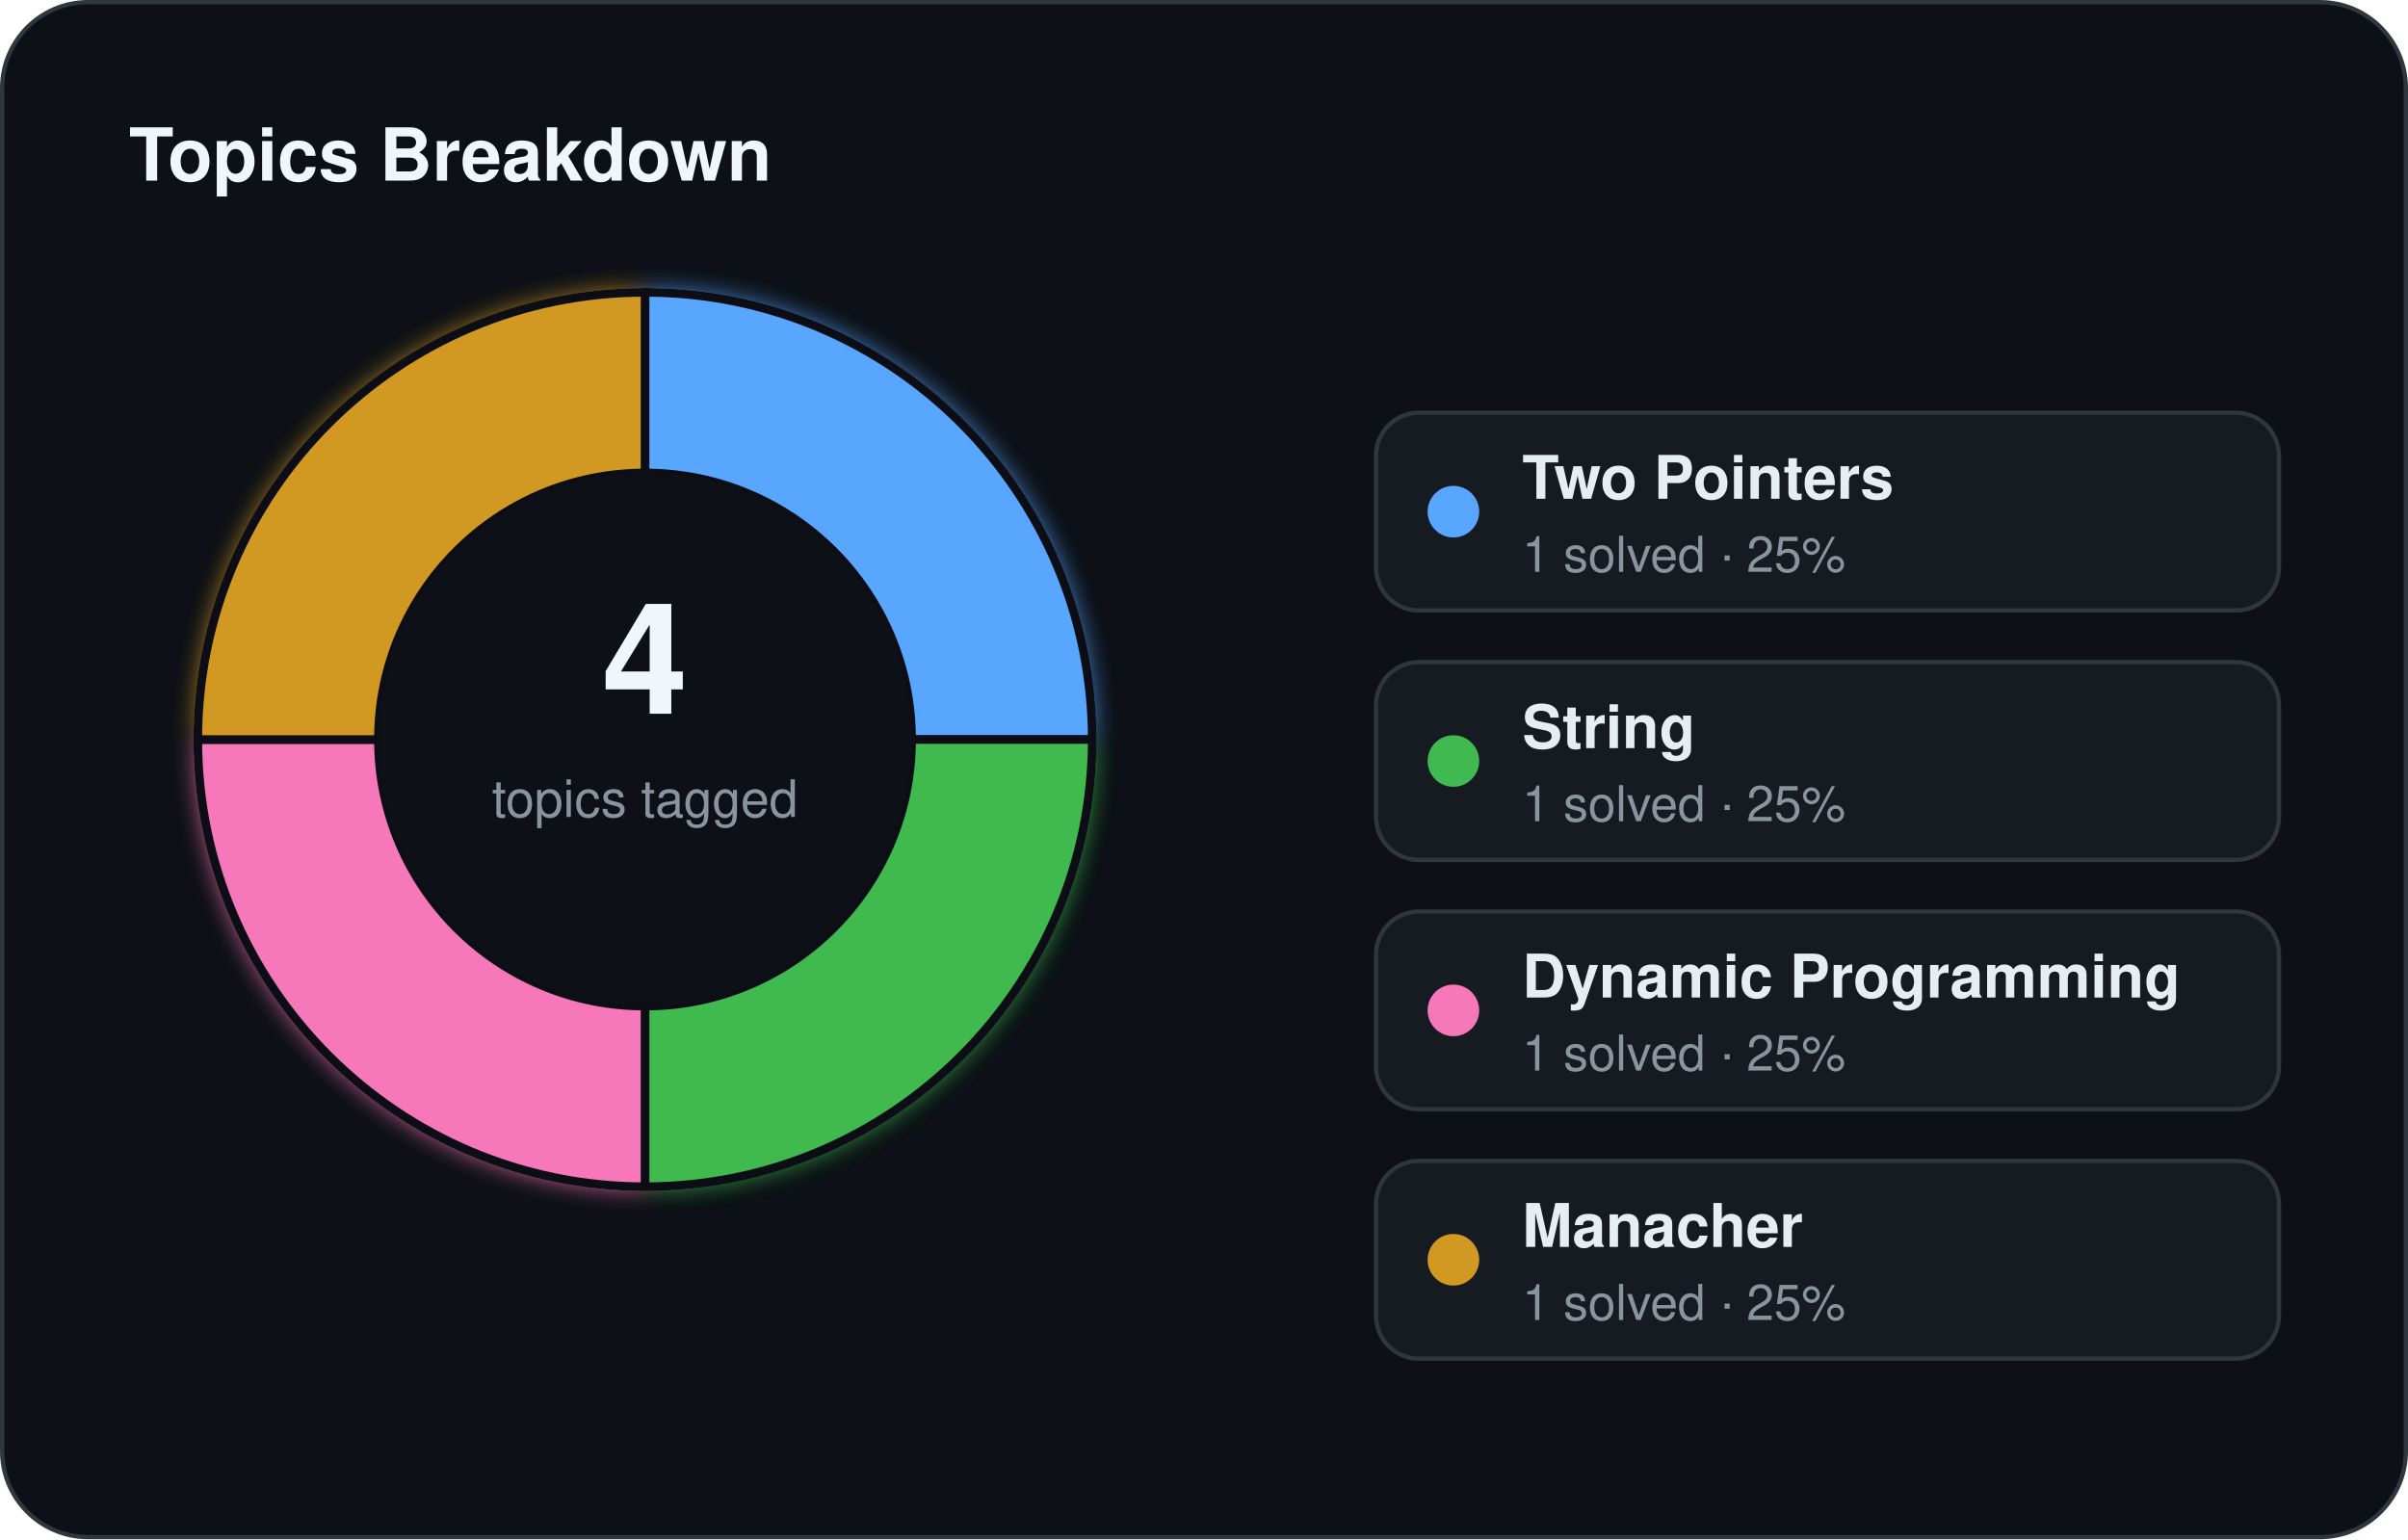
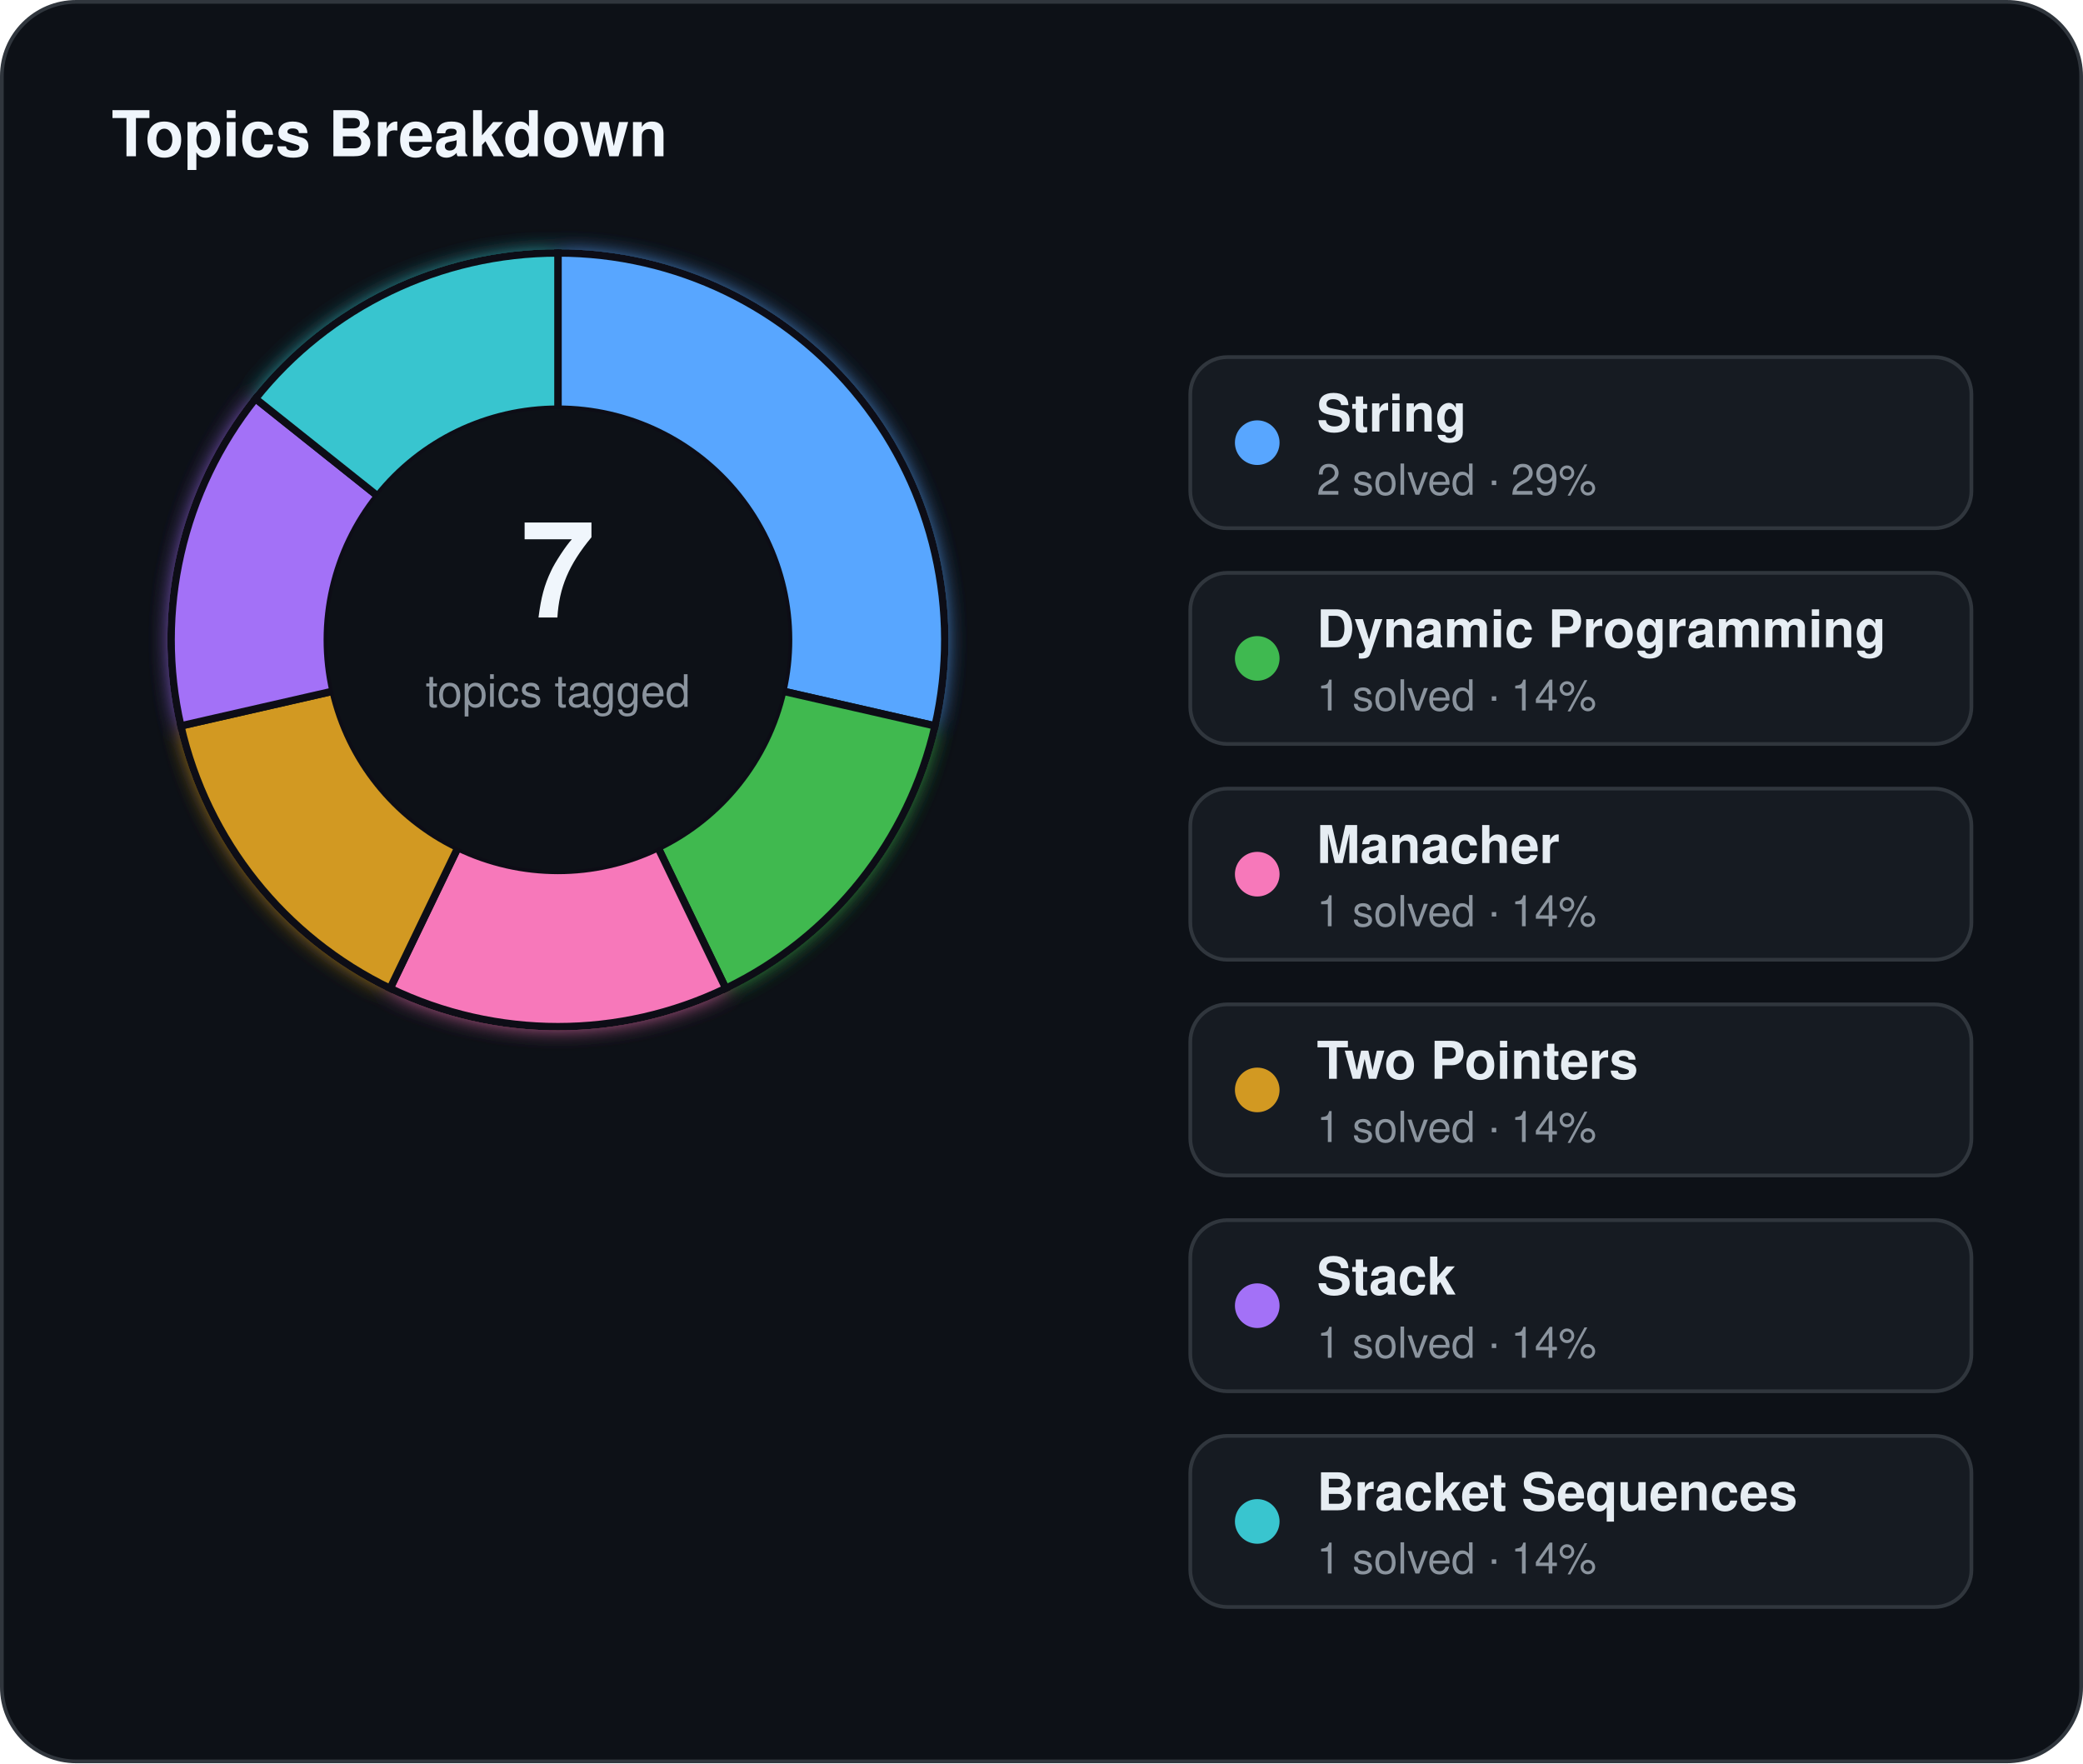
- <svg xmlns="http://www.w3.org/2000/svg" width="560" height="358" viewBox="0 0 560 358">
+ <svg xmlns="http://www.w3.org/2000/svg" width="560" height="474" viewBox="0 0 560 474">
  <defs>
    <filter id="topics-glow" x="-60%" y="-60%" width="220%" height="220%">
      <feGaussianBlur stdDeviation="3" result="blur" />
      <feMerge>
        <feMergeNode in="blur" />
        <feMergeNode in="SourceGraphic" />
      </feMerge>
    </filter>
  </defs>
-   <rect x="0.5" y="0.5" width="559" height="357" rx="20" fill="#0d1117" stroke="#30363d" stroke-width="1" />
+   <rect x="0.5" y="0.5" width="559" height="473" rx="20" fill="#0d1117" stroke="#30363d" stroke-width="1" />
  <text x="30" y="42" fill="#f0f6fc" font-family="Segoe UI, Helvetica, Arial, sans-serif" font-size="17" font-weight="700">Topics Breakdown</text>
  <g filter="url(#topics-glow)">
-     <path d="M 150.00,68.00 A 104,104 0 0 1 254.00,172.00 L 212.00,172.00 A 62,62 0 0 0 150.00,110.00 Z" fill="#58a6ff" stroke="#0d1117" stroke-width="2" />
-     <path d="M 254.00,172.00 A 104,104 0 0 1 150.00,276.00 L 150.00,234.00 A 62,62 0 0 0 212.00,172.00 Z" fill="#3fb950" stroke="#0d1117" stroke-width="2" />
-     <path d="M 150.00,276.00 A 104,104 0 0 1 46.00,172.00 L 88.00,172.00 A 62,62 0 0 0 150.00,234.00 Z" fill="#f778ba" stroke="#0d1117" stroke-width="2" />
-     <path d="M 46.00,172.00 A 104,104 0 0 1 150.00,68.00 L 150.00,110.00 A 62,62 0 0 0 88.00,172.00 Z" fill="#d29922" stroke="#0d1117" stroke-width="2" />
+     <path d="M 150.00,68.00 A 104,104 0 0 1 251.39,195.14 L 210.45,185.80 A 62,62 0 0 0 150.00,110.00 Z" fill="#58a6ff" stroke="#0d1117" stroke-width="2" />
+     <path d="M 251.39,195.14 A 104,104 0 0 1 195.12,265.70 L 176.90,227.86 A 62,62 0 0 0 210.45,185.80 Z" fill="#3fb950" stroke="#0d1117" stroke-width="2" />
+     <path d="M 195.12,265.70 A 104,104 0 0 1 104.88,265.70 L 123.10,227.86 A 62,62 0 0 0 176.90,227.86 Z" fill="#f778ba" stroke="#0d1117" stroke-width="2" />
+     <path d="M 104.88,265.70 A 104,104 0 0 1 48.61,195.14 L 89.55,185.80 A 62,62 0 0 0 123.10,227.86 Z" fill="#d29922" stroke="#0d1117" stroke-width="2" />
+     <path d="M 48.61,195.14 A 104,104 0 0 1 68.69,107.16 L 101.53,133.34 A 62,62 0 0 0 89.55,185.80 Z" fill="#a371f7" stroke="#0d1117" stroke-width="2" />
+     <path d="M 68.69,107.16 A 104,104 0 0 1 150.00,68.00 L 150.00,110.00 A 62,62 0 0 0 101.53,133.34 Z" fill="#39c5cf" stroke="#0d1117" stroke-width="2" />
  </g>
  <circle cx="150" cy="172" r="62" fill="#0d1117" />
-   <text x="150" y="166" text-anchor="middle" fill="#f0f6fc" font-family="Segoe UI, Helvetica, Arial, sans-serif" font-size="36" font-weight="700">4</text>
+   <text x="150" y="166" text-anchor="middle" fill="#f0f6fc" font-family="Segoe UI, Helvetica, Arial, sans-serif" font-size="36" font-weight="700">7</text>
  <text x="150" y="190" text-anchor="middle" fill="#8b949e" font-family="Segoe UI, Helvetica, Arial, sans-serif" font-size="12">topics tagged</text>
  <rect x="320" y="96" width="210" height="46" rx="10" fill="#161b22" stroke="#30363d" stroke-width="1" />
  <circle cx="338" cy="119" r="6" fill="#58a6ff" />
-   <text x="354" y="116" fill="#e6edf3" font-family="Segoe UI, Helvetica, Arial, sans-serif" font-size="14" font-weight="600">Two Pointers</text>
-   <text x="354" y="133" fill="#8b949e" font-family="Segoe UI, Helvetica, Arial, sans-serif" font-size="11.5">1 solved · 25%</text>
+   <text x="354" y="116" fill="#e6edf3" font-family="Segoe UI, Helvetica, Arial, sans-serif" font-size="14" font-weight="600">String</text>
+   <text x="354" y="133" fill="#8b949e" font-family="Segoe UI, Helvetica, Arial, sans-serif" font-size="11.5">2 solved · 29%</text>
  <rect x="320" y="154" width="210" height="46" rx="10" fill="#161b22" stroke="#30363d" stroke-width="1" />
  <circle cx="338" cy="177" r="6" fill="#3fb950" />
-   <text x="354" y="174" fill="#e6edf3" font-family="Segoe UI, Helvetica, Arial, sans-serif" font-size="14" font-weight="600">String</text>
-   <text x="354" y="191" fill="#8b949e" font-family="Segoe UI, Helvetica, Arial, sans-serif" font-size="11.5">1 solved · 25%</text>
+   <text x="354" y="174" fill="#e6edf3" font-family="Segoe UI, Helvetica, Arial, sans-serif" font-size="14" font-weight="600">Dynamic Programming</text>
+   <text x="354" y="191" fill="#8b949e" font-family="Segoe UI, Helvetica, Arial, sans-serif" font-size="11.5">1 solved · 14%</text>
  <rect x="320" y="212" width="210" height="46" rx="10" fill="#161b22" stroke="#30363d" stroke-width="1" />
  <circle cx="338" cy="235" r="6" fill="#f778ba" />
-   <text x="354" y="232" fill="#e6edf3" font-family="Segoe UI, Helvetica, Arial, sans-serif" font-size="14" font-weight="600">Dynamic Programming</text>
-   <text x="354" y="249" fill="#8b949e" font-family="Segoe UI, Helvetica, Arial, sans-serif" font-size="11.5">1 solved · 25%</text>
+   <text x="354" y="232" fill="#e6edf3" font-family="Segoe UI, Helvetica, Arial, sans-serif" font-size="14" font-weight="600">Manacher</text>
+   <text x="354" y="249" fill="#8b949e" font-family="Segoe UI, Helvetica, Arial, sans-serif" font-size="11.5">1 solved · 14%</text>
  <rect x="320" y="270" width="210" height="46" rx="10" fill="#161b22" stroke="#30363d" stroke-width="1" />
  <circle cx="338" cy="293" r="6" fill="#d29922" />
-   <text x="354" y="290" fill="#e6edf3" font-family="Segoe UI, Helvetica, Arial, sans-serif" font-size="14" font-weight="600">Manacher</text>
-   <text x="354" y="307" fill="#8b949e" font-family="Segoe UI, Helvetica, Arial, sans-serif" font-size="11.5">1 solved · 25%</text>
+   <text x="354" y="290" fill="#e6edf3" font-family="Segoe UI, Helvetica, Arial, sans-serif" font-size="14" font-weight="600">Two Pointers</text>
+   <text x="354" y="307" fill="#8b949e" font-family="Segoe UI, Helvetica, Arial, sans-serif" font-size="11.5">1 solved · 14%</text>
+   <rect x="320" y="328" width="210" height="46" rx="10" fill="#161b22" stroke="#30363d" stroke-width="1" />
+   <circle cx="338" cy="351" r="6" fill="#a371f7" />
+   <text x="354" y="348" fill="#e6edf3" font-family="Segoe UI, Helvetica, Arial, sans-serif" font-size="14" font-weight="600">Stack</text>
+   <text x="354" y="365" fill="#8b949e" font-family="Segoe UI, Helvetica, Arial, sans-serif" font-size="11.5">1 solved · 14%</text>
+   <rect x="320" y="386" width="210" height="46" rx="10" fill="#161b22" stroke="#30363d" stroke-width="1" />
+   <circle cx="338" cy="409" r="6" fill="#39c5cf" />
+   <text x="354" y="406" fill="#e6edf3" font-family="Segoe UI, Helvetica, Arial, sans-serif" font-size="14" font-weight="600">Bracket Sequences</text>
+   <text x="354" y="423" fill="#8b949e" font-family="Segoe UI, Helvetica, Arial, sans-serif" font-size="11.5">1 solved · 14%</text>
</svg>
